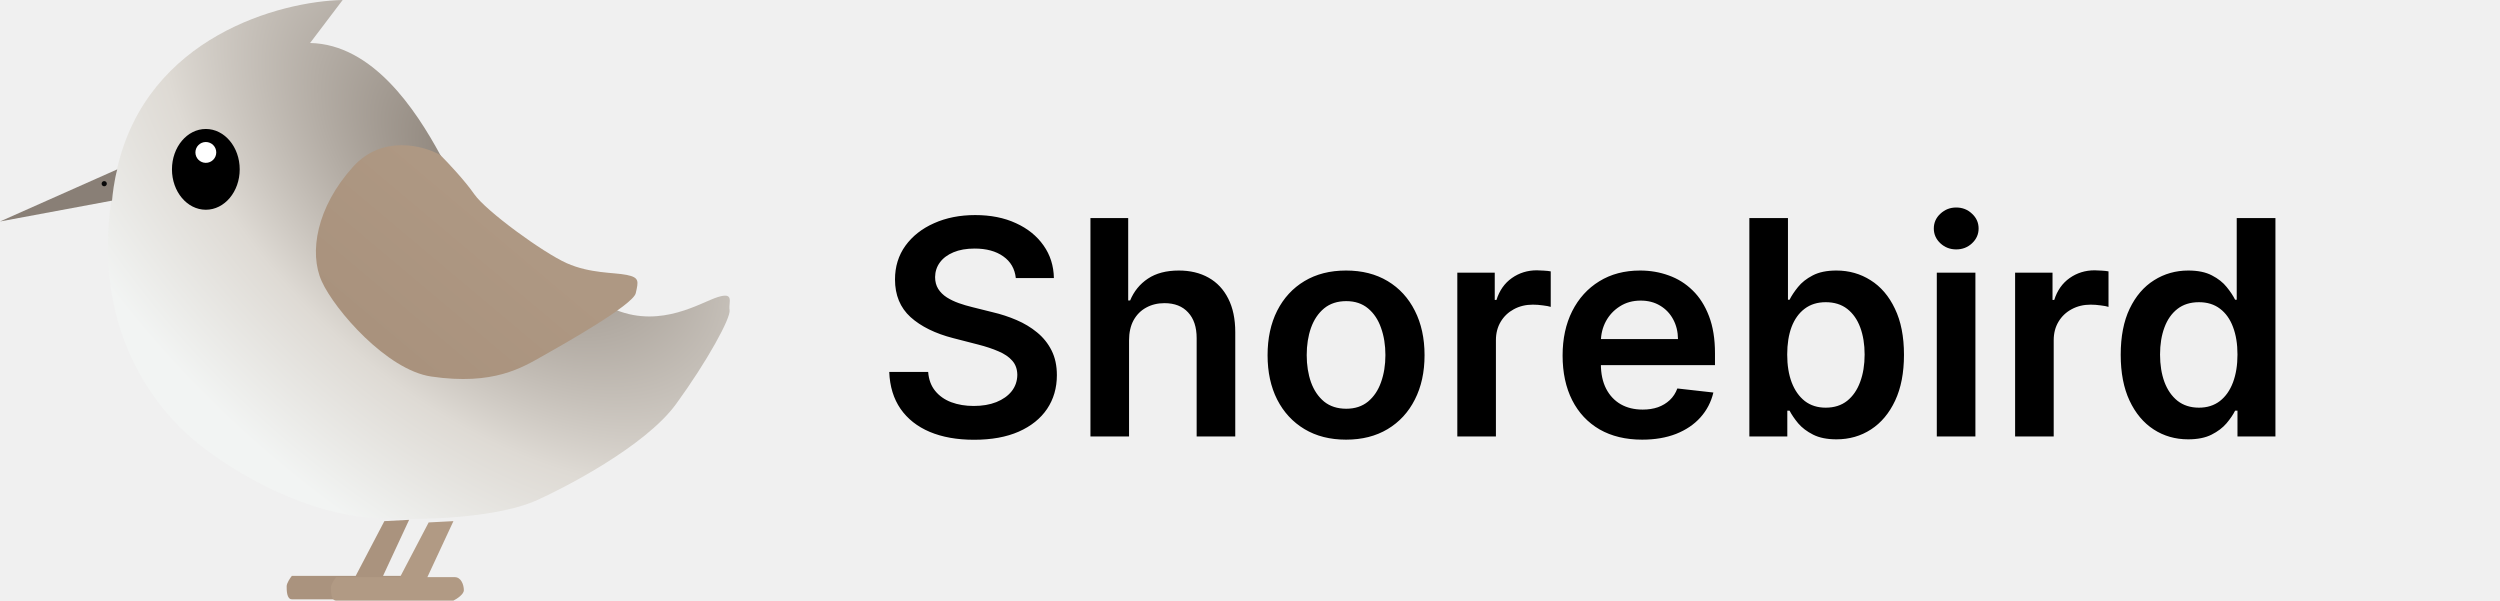
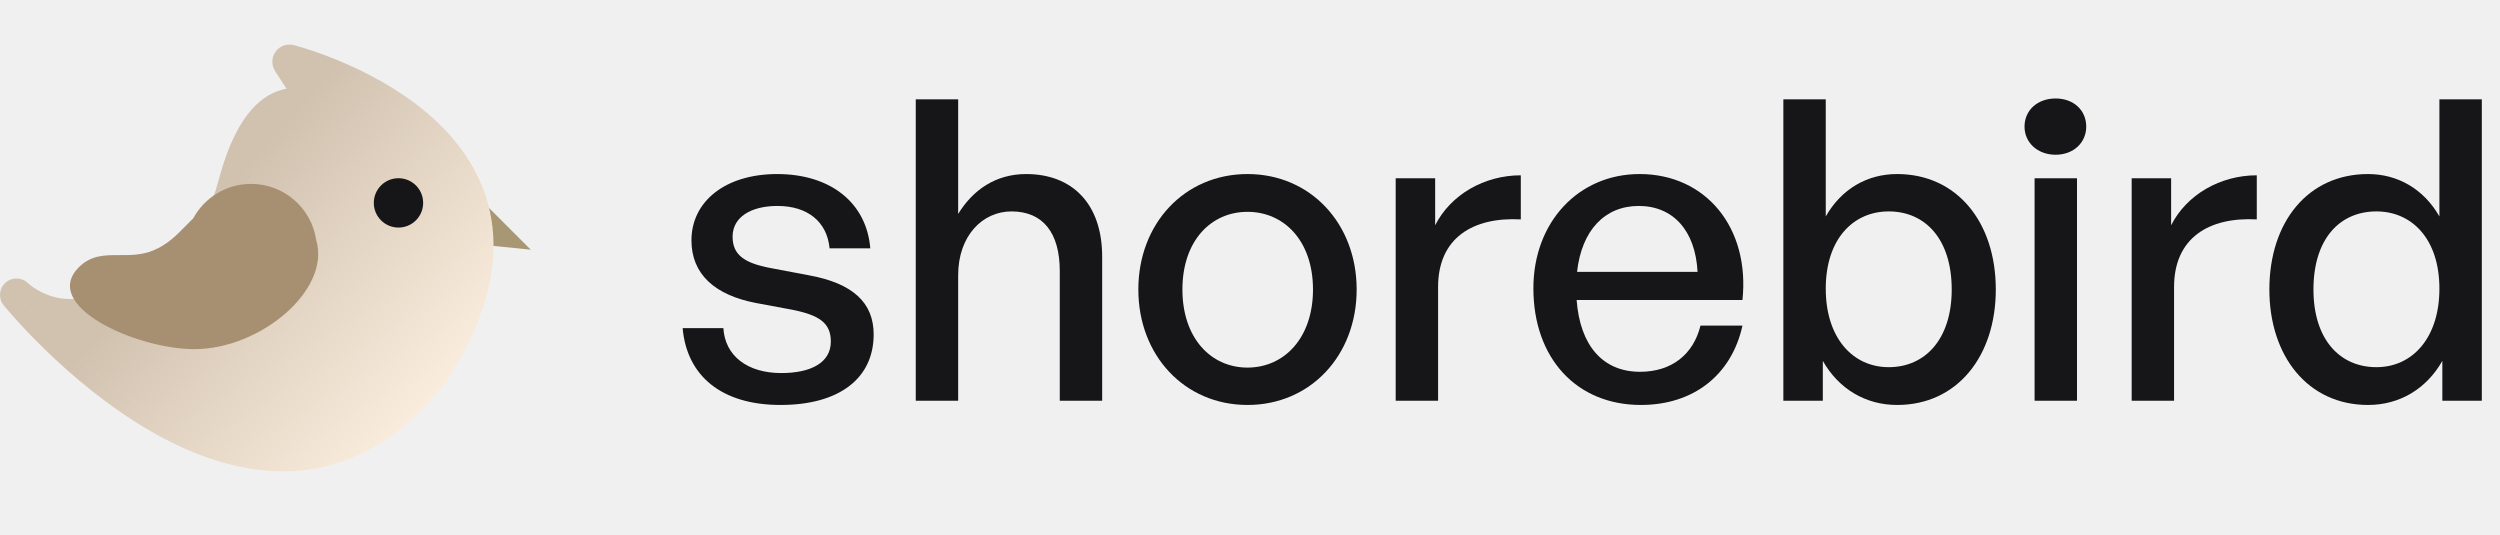
- <svg xmlns="http://www.w3.org/2000/svg" width="1665" height="400" viewBox="0 0 1665 400" fill="none">
-   <path d="M78.1 111.932C98.23 24.469 186.561 0.868 228.21 0L206.518 28.634C248.167 29.502 276.801 72.886 293.287 103.255C305.435 132.757 380.056 194.363 410.425 206.511C440.794 218.658 466.825 201.305 478.105 197.834C489.385 194.363 485.047 201.305 485.915 206.511C486.782 211.717 471.164 240.351 450.339 268.985C429.514 297.618 374.85 325.385 357.496 333.194C340.142 341.003 304.567 347.077 254.241 345.342C203.915 343.606 157.059 314.972 133.632 296.751C110.204 278.529 52.936 221.262 78.1 111.932Z" fill="url(#paint0_radial_536_26)" />
-   <path d="M235.135 111.066C254.572 89.547 281.991 96.893 293.271 103.256C298.188 108.173 309.584 120.263 315.831 129.287C323.64 140.567 361.819 168.333 377.437 175.275C393.056 182.216 408.674 181.349 417.351 183.084C426.028 184.819 425.16 187.423 423.425 195.232C421.69 203.041 375.702 229.072 361.819 236.881C347.936 244.69 328.847 256.889 287.197 250.764C257.696 246.426 222.988 206.512 214.311 187.423C205.634 168.333 210.84 137.964 235.135 111.066Z" fill="url(#paint1_linear_536_26)" />
-   <path d="M0 147.504L78.092 112.796C76.01 120.432 74.911 129.861 74.621 133.621L0 147.504Z" fill="#897F76" />
-   <circle cx="69.41" cy="122.34" r="1.735" fill="#070707" />
-   <ellipse cx="137.086" cy="112.793" rx="22.56" ry="26.898" fill="black" />
-   <circle cx="137.085" cy="101.518" r="6.942" fill="white" />
-   <path d="M194.385 383.516H236.902L255.991 347.073L272.477 346.206L255.123 383.516H273.345C277.683 383.516 279.419 388.722 279.419 392.193C279.419 394.97 274.791 397.978 272.477 399.135H194.385C190.914 399.135 190.914 393.061 190.914 390.458C190.914 388.375 193.228 384.962 194.385 383.516Z" fill="#AA937E" />
-   <path d="M223.89 384.382H266.407L285.496 347.938L301.982 347.071L284.628 384.382H302.85C307.188 384.382 308.924 389.588 308.924 393.058C308.924 395.835 304.296 398.843 301.982 400H223.89C220.419 400 220.419 393.926 220.419 391.323C220.419 389.241 222.733 385.828 223.89 384.382Z" fill="#B19A84" />
-   <path d="M676.537 185.213C675.875 179.01 673.081 174.181 668.157 170.724C663.28 167.268 656.935 165.54 649.123 165.54C643.63 165.54 638.919 166.368 634.989 168.025C631.059 169.683 628.053 171.932 625.969 174.773C623.886 177.613 622.821 180.857 622.773 184.503C622.773 187.533 623.46 190.161 624.833 192.386C626.253 194.612 628.171 196.506 630.586 198.068C633.001 199.583 635.676 200.862 638.611 201.903C641.547 202.945 644.506 203.821 647.489 204.531L661.126 207.94C666.618 209.219 671.897 210.947 676.964 213.125C682.077 215.303 686.646 218.049 690.671 221.363C694.743 224.678 697.963 228.679 700.33 233.366C702.698 238.054 703.881 243.546 703.881 249.844C703.881 258.366 701.703 265.871 697.347 272.358C692.991 278.797 686.694 283.84 678.455 287.486C670.264 291.084 660.344 292.883 648.697 292.883C637.38 292.883 627.555 291.131 619.222 287.628C610.936 284.124 604.449 279.01 599.762 272.287C595.122 265.563 592.612 257.372 592.233 247.713H618.157C618.536 252.779 620.098 256.993 622.844 260.355C625.59 263.717 629.165 266.226 633.569 267.883C638.019 269.541 642.991 270.369 648.483 270.369C654.213 270.369 659.232 269.517 663.54 267.812C667.896 266.06 671.305 263.646 673.768 260.568C676.23 257.443 677.484 253.797 677.532 249.631C677.484 245.843 676.372 242.718 674.194 240.256C672.016 237.746 668.962 235.663 665.032 234.006C661.149 232.301 656.604 230.786 651.395 229.46L634.847 225.199C622.868 222.121 613.398 217.457 606.438 211.207C599.525 204.91 596.069 196.553 596.069 186.136C596.069 177.566 598.389 170.061 603.029 163.622C607.716 157.183 614.085 152.187 622.134 148.636C630.183 145.038 639.298 143.238 649.478 143.238C659.8 143.238 668.843 145.038 676.608 148.636C684.421 152.187 690.553 157.135 695.003 163.48C699.454 169.777 701.751 177.022 701.893 185.213H676.537ZM751.946 226.761V290.682H726.236V145.227H751.378V200.128H752.656C755.213 193.972 759.166 189.119 764.517 185.568C769.915 181.97 776.78 180.17 785.113 180.17C792.689 180.17 799.294 181.756 804.929 184.929C810.563 188.101 814.919 192.741 817.997 198.849C821.122 204.957 822.684 212.415 822.684 221.221V290.682H796.974V225.199C796.974 217.86 795.08 212.154 791.292 208.082C787.552 203.963 782.296 201.903 775.525 201.903C770.98 201.903 766.908 202.898 763.309 204.886C759.758 206.827 756.965 209.645 754.929 213.338C752.94 217.031 751.946 221.506 751.946 226.761ZM896.477 292.812C885.824 292.812 876.591 290.469 868.778 285.781C860.966 281.094 854.905 274.536 850.596 266.108C846.335 257.68 844.204 247.831 844.204 236.562C844.204 225.293 846.335 215.421 850.596 206.946C854.905 198.47 860.966 191.889 868.778 187.202C876.591 182.514 885.824 180.17 896.477 180.17C907.131 180.17 916.363 182.514 924.176 187.202C931.988 191.889 938.025 198.47 942.287 206.946C946.595 215.421 948.75 225.293 948.75 236.562C948.75 247.831 946.595 257.68 942.287 266.108C938.025 274.536 931.988 281.094 924.176 285.781C916.363 290.469 907.131 292.812 896.477 292.812ZM896.619 272.216C902.396 272.216 907.225 270.63 911.108 267.457C914.99 264.238 917.879 259.929 919.773 254.531C921.714 249.133 922.684 243.12 922.684 236.491C922.684 229.815 921.714 223.778 919.773 218.381C917.879 212.935 914.99 208.603 911.108 205.383C907.225 202.164 902.396 200.554 896.619 200.554C890.701 200.554 885.776 202.164 881.846 205.383C877.964 208.603 875.052 212.935 873.111 218.381C871.217 223.778 870.27 229.815 870.27 236.491C870.27 243.12 871.217 249.133 873.111 254.531C875.052 259.929 877.964 264.238 881.846 267.457C885.776 270.63 890.701 272.216 896.619 272.216ZM970.572 290.682V181.591H995.501V199.773H996.637C998.626 193.475 1002.03 188.622 1006.86 185.213C1011.74 181.756 1017.3 180.028 1023.55 180.028C1024.97 180.028 1026.56 180.099 1028.31 180.241C1030.11 180.336 1031.6 180.502 1032.79 180.738V204.389C1031.7 204.01 1029.97 203.679 1027.6 203.395C1025.28 203.063 1023.03 202.898 1020.86 202.898C1016.17 202.898 1011.95 203.916 1008.21 205.952C1004.52 207.94 1001.61 210.71 999.478 214.261C997.347 217.812 996.282 221.908 996.282 226.548V290.682H970.572ZM1093.67 292.812C1082.73 292.812 1073.29 290.54 1065.33 285.994C1057.43 281.401 1051.34 274.915 1047.08 266.534C1042.82 258.106 1040.69 248.186 1040.69 236.775C1040.69 225.554 1042.82 215.705 1047.08 207.23C1051.39 198.707 1057.4 192.078 1065.12 187.344C1072.84 182.561 1081.91 180.17 1092.32 180.17C1099.05 180.17 1105.39 181.259 1111.36 183.437C1117.37 185.568 1122.67 188.882 1127.27 193.381C1131.91 197.879 1135.55 203.608 1138.2 210.568C1140.85 217.481 1142.18 225.72 1142.18 235.284V243.167H1052.76V225.838H1117.54C1117.49 220.914 1116.42 216.534 1114.34 212.699C1112.26 208.816 1109.34 205.762 1105.6 203.537C1101.91 201.311 1097.6 200.199 1092.68 200.199C1087.42 200.199 1082.81 201.477 1078.83 204.034C1074.85 206.543 1071.75 209.858 1069.52 213.977C1067.35 218.049 1066.23 222.523 1066.19 227.4V242.528C1066.19 248.873 1067.35 254.318 1069.67 258.863C1071.99 263.362 1075.23 266.818 1079.4 269.233C1083.56 271.6 1088.44 272.784 1094.03 272.784C1097.77 272.784 1101.15 272.263 1104.18 271.221C1107.21 270.132 1109.84 268.546 1112.07 266.463C1114.29 264.38 1115.97 261.799 1117.11 258.721L1141.11 261.42C1139.6 267.765 1136.71 273.305 1132.45 278.04C1128.24 282.727 1122.84 286.373 1116.26 288.977C1109.68 291.534 1102.15 292.812 1093.67 292.812ZM1165.07 290.682V145.227H1190.78V199.631H1191.84C1193.17 196.979 1195.04 194.162 1197.45 191.179C1199.87 188.148 1203.14 185.568 1207.25 183.437C1211.37 181.259 1216.63 180.17 1223.02 180.17C1231.45 180.17 1239.05 182.325 1245.82 186.633C1252.64 190.895 1258.04 197.216 1262.01 205.596C1266.04 213.93 1268.05 224.157 1268.05 236.278C1268.05 248.257 1266.09 258.437 1262.16 266.818C1258.23 275.199 1252.88 281.591 1246.1 285.994C1239.33 290.398 1231.66 292.599 1223.09 292.599C1216.84 292.599 1211.66 291.558 1207.54 289.474C1203.42 287.391 1200.11 284.881 1197.6 281.946C1195.13 278.963 1193.22 276.146 1191.84 273.494H1190.35V290.682H1165.07ZM1190.28 236.136C1190.28 243.191 1191.27 249.37 1193.26 254.673C1195.3 259.976 1198.21 264.119 1202 267.102C1205.83 270.038 1210.47 271.506 1215.92 271.506C1221.6 271.506 1226.36 269.99 1230.2 266.96C1234.03 263.882 1236.92 259.692 1238.86 254.389C1240.85 249.039 1241.84 242.954 1241.84 236.136C1241.84 229.365 1240.87 223.352 1238.93 218.096C1236.99 212.841 1234.1 208.721 1230.27 205.738C1226.43 202.755 1221.65 201.264 1215.92 201.264C1210.43 201.264 1205.76 202.708 1201.93 205.596C1198.09 208.485 1195.18 212.533 1193.19 217.741C1191.25 222.95 1190.28 229.081 1190.28 236.136ZM1289.91 290.682V181.591H1315.62V290.682H1289.91ZM1302.83 166.108C1298.76 166.108 1295.26 164.758 1292.32 162.059C1289.39 159.313 1287.92 156.023 1287.92 152.187C1287.92 148.305 1289.39 145.014 1292.32 142.315C1295.26 139.569 1298.76 138.196 1302.83 138.196C1306.95 138.196 1310.46 139.569 1313.34 142.315C1316.28 145.014 1317.75 148.305 1317.75 152.187C1317.75 156.023 1316.28 159.313 1313.34 162.059C1310.46 164.758 1306.95 166.108 1302.83 166.108ZM1342.06 290.682V181.591H1366.98V199.773H1368.12C1370.11 193.475 1373.52 188.622 1378.35 185.213C1383.23 181.756 1388.79 180.028 1395.04 180.028C1396.46 180.028 1398.05 180.099 1399.8 180.241C1401.6 180.336 1403.09 180.502 1404.27 180.738V204.389C1403.18 204.01 1401.45 203.679 1399.09 203.395C1396.77 203.063 1394.52 202.898 1392.34 202.898C1387.65 202.898 1383.44 203.916 1379.7 205.952C1376 207.94 1373.09 210.71 1370.96 214.261C1368.83 217.812 1367.77 221.908 1367.77 226.548V290.682H1342.06ZM1457.34 292.599C1448.77 292.599 1441.1 290.398 1434.33 285.994C1427.56 281.591 1422.21 275.199 1418.28 266.818C1414.35 258.437 1412.39 248.257 1412.39 236.278C1412.39 224.157 1414.37 213.93 1418.35 205.596C1422.38 197.216 1427.8 190.895 1434.62 186.633C1441.43 182.325 1449.03 180.17 1457.41 180.17C1463.81 180.17 1469.06 181.259 1473.18 183.437C1477.3 185.568 1480.57 188.148 1482.98 191.179C1485.4 194.162 1487.27 196.979 1488.59 199.631H1489.66V145.227H1515.44V290.682H1490.16V273.494H1488.59C1487.27 276.146 1485.35 278.963 1482.84 281.946C1480.33 284.881 1477.02 287.391 1472.9 289.474C1468.78 291.558 1463.59 292.599 1457.34 292.599ZM1464.52 271.506C1469.96 271.506 1474.6 270.038 1478.44 267.102C1482.27 264.119 1485.18 259.976 1487.17 254.673C1489.16 249.37 1490.16 243.191 1490.16 236.136C1490.16 229.081 1489.16 222.95 1487.17 217.741C1485.23 212.533 1482.34 208.485 1478.51 205.596C1474.72 202.708 1470.06 201.264 1464.52 201.264C1458.79 201.264 1454.01 202.755 1450.17 205.738C1446.34 208.721 1443.45 212.841 1441.51 218.096C1439.56 223.352 1438.59 229.365 1438.59 236.136C1438.59 242.954 1439.56 249.039 1441.51 254.389C1443.49 259.692 1446.41 263.882 1450.24 266.96C1454.12 269.99 1458.88 271.506 1464.52 271.506Z" fill="black" />
+ <svg xmlns="http://www.w3.org/2000/svg" width="655" height="140" viewBox="0 0 655 140" fill="none">
+   <path d="M228.9 87.62C228.9 99.06 219.99 106.1 204.48 106.1C189.08 106.1 179.95 98.51 178.85 85.97H189.52C189.96 93.23 195.79 97.74 204.7 97.74C212.51 97.74 217.68 94.99 217.68 89.49C217.68 84.65 214.71 82.56 207.45 81.13L197.99 79.37C187.21 77.28 181.16 71.78 181.16 62.98C181.16 52.75 190.07 45.6 203.6 45.6C217.57 45.6 227.03 53.08 228.02 65.07H217.35C216.69 58.03 211.52 53.96 203.71 53.96C196.67 53.96 191.94 56.93 191.94 61.99C191.94 66.72 194.91 68.92 201.95 70.24L211.85 72.11C223.4 74.2 228.9 79.26 228.9 87.62Z" fill="#161619" />
+   <path d="M251.04 72.11V105H239.93V26.02H251.04V56.05C254.89 49.78 260.83 45.6 268.86 45.6C280.85 45.6 288.77 53.3 288.77 67.27V105H277.66V71.01C277.66 61 273.26 55.39 265.01 55.39C257.42 55.39 251.04 61.77 251.04 72.11Z" fill="#161619" />
+   <path d="M326.844 106.1C310.344 106.1 298.244 93.12 298.244 75.85C298.244 58.58 310.344 45.6 326.844 45.6C343.344 45.6 355.444 58.58 355.444 75.85C355.444 93.12 343.344 106.1 326.844 106.1ZM326.844 96.31C336.414 96.31 344.004 88.61 344.004 75.85C344.004 63.09 336.414 55.5 326.844 55.5C317.274 55.5 309.794 63.09 309.794 75.85C309.794 88.61 317.274 96.31 326.844 96.31Z" fill="#161619" />
+   <path d="M376.78 75.19V105H365.67V46.7H376.01V59.02C380.08 50.99 388.88 45.93 398.45 45.93V57.48C385.91 56.82 376.78 62.32 376.78 75.19Z" fill="#161619" />
+   <path d="M429.907 106.1C413.077 106.1 401.747 93.89 401.747 75.52C401.747 58.25 413.517 45.6 429.577 45.6C446.957 45.6 458.507 59.68 456.527 78.6H413.077C413.957 90.48 419.897 97.41 429.687 97.41C437.937 97.41 443.657 92.9 445.527 85.31H456.527C453.667 98.29 443.657 106.1 429.907 106.1ZM429.357 53.96C420.447 53.96 414.397 60.34 413.187 71.23H444.757C444.207 60.45 438.377 53.96 429.357 53.96Z" fill="#161619" />
+   <path d="M522.899 75.85C522.899 93.34 512.779 106.1 497.049 106.1C488.799 106.1 481.759 101.92 477.579 94.55V105H467.239V26.02H478.349V56.71C482.419 49.56 489.129 45.6 497.049 45.6C512.669 45.6 522.899 58.14 522.899 75.85ZM511.349 75.85C511.349 62.65 504.419 55.39 494.849 55.39C485.609 55.39 478.349 62.54 478.349 75.63C478.349 88.5 485.389 96.2 494.849 96.2C504.419 96.2 511.349 88.83 511.349 75.85Z" fill="#161619" />
+   <path d="M546.593 33.17C546.593 37.35 543.293 40.54 538.563 40.54C533.833 40.54 530.423 37.35 530.423 33.17C530.423 28.88 533.833 25.8 538.563 25.8C543.293 25.8 546.593 28.88 546.593 33.17ZM544.173 105H533.063V46.7H544.173V105Z" fill="#161619" />
+   <path d="M569.606 75.19V105H558.496V46.7H568.836V59.02C572.906 50.99 581.706 45.93 591.276 45.93V57.48C578.736 56.82 569.606 62.32 569.606 75.19Z" fill="#161619" />
+   <path d="M594.574 75.85C594.574 58.14 604.694 45.6 620.424 45.6C628.234 45.6 635.054 49.56 639.124 56.71V26.02H650.234V105H639.894V94.55C635.714 101.92 628.674 106.1 620.424 106.1C604.694 106.1 594.574 93.34 594.574 75.85ZM606.124 75.85C606.124 88.83 612.944 96.2 622.624 96.2C632.084 96.2 639.124 88.5 639.124 75.63C639.124 62.54 631.864 55.39 622.624 55.39C612.944 55.39 606.124 62.65 606.124 75.85Z" fill="#161619" />
+   <path d="M139.052 65.42L126.123 52.491C126.862 55.091 128.644 63.092 128.747 64.372L139.052 65.42Z" fill="#A79772" />
+   <path fill-rule="evenodd" clip-rule="evenodd" d="M116.597 100.387L116.704 100.249L116.8 100.103C126.947 84.616 130.345 71.166 129.042 59.573C127.739 47.976 121.807 38.905 114.596 32.033C100.361 18.47 80.35 12.719 77.011 11.821C76.084 11.572 74.984 11.597 73.934 12.092C72.915 12.572 72.232 13.356 71.84 14.137C71.085 15.642 71.256 17.361 72.096 18.658L75.063 23.241C74.219 23.387 73.359 23.622 72.485 23.958C66.024 26.443 60.85 33.821 57.316 47.071C53.315 62.076 45.471 69.718 37.911 73.734C30.185 77.838 22.378 78.348 18.385 78.348C14.986 78.348 12.183 77.287 10.197 76.191C9.208 75.645 8.447 75.105 7.951 74.717C7.704 74.524 7.526 74.371 7.421 74.279C7.369 74.232 7.335 74.201 7.321 74.188L7.316 74.183C5.688 72.597 3.104 72.548 1.416 74.077C-0.278 75.612 -0.479 78.204 0.959 79.981L4.309 77.271C0.959 79.981 0.961 79.983 0.962 79.985L0.966 79.99L0.979 80.005L1.021 80.057C1.057 80.101 1.108 80.163 1.175 80.244C1.307 80.404 1.5 80.635 1.75 80.93C2.251 81.519 2.983 82.365 3.925 83.415C5.809 85.514 8.541 88.433 11.961 91.746C18.777 98.349 28.433 106.623 39.637 113.06C50.804 119.476 63.867 124.273 77.374 123.388C91.085 122.489 104.628 115.775 116.597 100.387ZM12.557 86.277C7.343 81.02 4.31 77.271 4.31 77.271C4.31 77.271 4.31 77.271 4.31 77.271C4.685 77.734 68.078 155.747 113.194 97.74C129.444 72.938 126.843 54.925 117.796 42.219C126.844 54.925 129.446 72.938 113.195 97.741C77.825 143.217 31.222 105.093 12.557 86.277Z" fill="url(#paint0_linear_3009_31824)" />
+   <path fill-rule="evenodd" clip-rule="evenodd" d="M82.845 62.905C86.744 75.892 68.289 91.474 50.92 91.474C35.622 91.474 10.404 80.05 20.753 69.926C23.943 66.805 27.505 66.821 31.321 66.838C34.139 66.851 37.096 66.864 40.146 65.616C43.859 64.097 46.308 61.586 48.661 59.172C49.316 58.501 49.963 57.837 50.629 57.204C53.547 51.828 59.242 48.178 65.789 48.178C74.456 48.178 81.629 54.575 82.845 62.905Z" fill="#A78F72" />
+   <path d="M104.402 59.622C100.832 59.622 97.938 56.727 97.938 53.157C97.938 49.587 100.832 46.693 104.402 46.693C107.972 46.693 110.866 49.587 110.866 53.157C110.866 56.727 107.972 59.622 104.402 59.622Z" fill="#161619" />
  <defs>
-     <radialGradient id="paint0_radial_536_26" cx="0" cy="0" r="1" gradientUnits="userSpaceOnUse" gradientTransform="translate(327.699 115.509) rotate(131.66) scale(277.887 493.14)">
-       <stop offset="0.026" stop-color="#897F75" />
-       <stop offset="0.539" stop-color="#DEDAD4" />
-       <stop offset="0.861" stop-color="#F2F4F3" />
-     </radialGradient>
-     <linearGradient id="paint1_linear_536_26" x1="332.317" y1="146.641" x2="259.431" y2="233.41" gradientUnits="userSpaceOnUse">
-       <stop stop-color="#AE9883" />
-       <stop offset="1" stop-color="#A9927D" />
+     <linearGradient id="paint0_linear_3009_31824" x1="52.752" y1="57.052" x2="111.315" y2="108.386" gradientUnits="userSpaceOnUse">
+       <stop stop-color="#D1C2B0" />
+       <stop offset="1" stop-color="#FBEDDD" />
    </linearGradient>
  </defs>
</svg>
